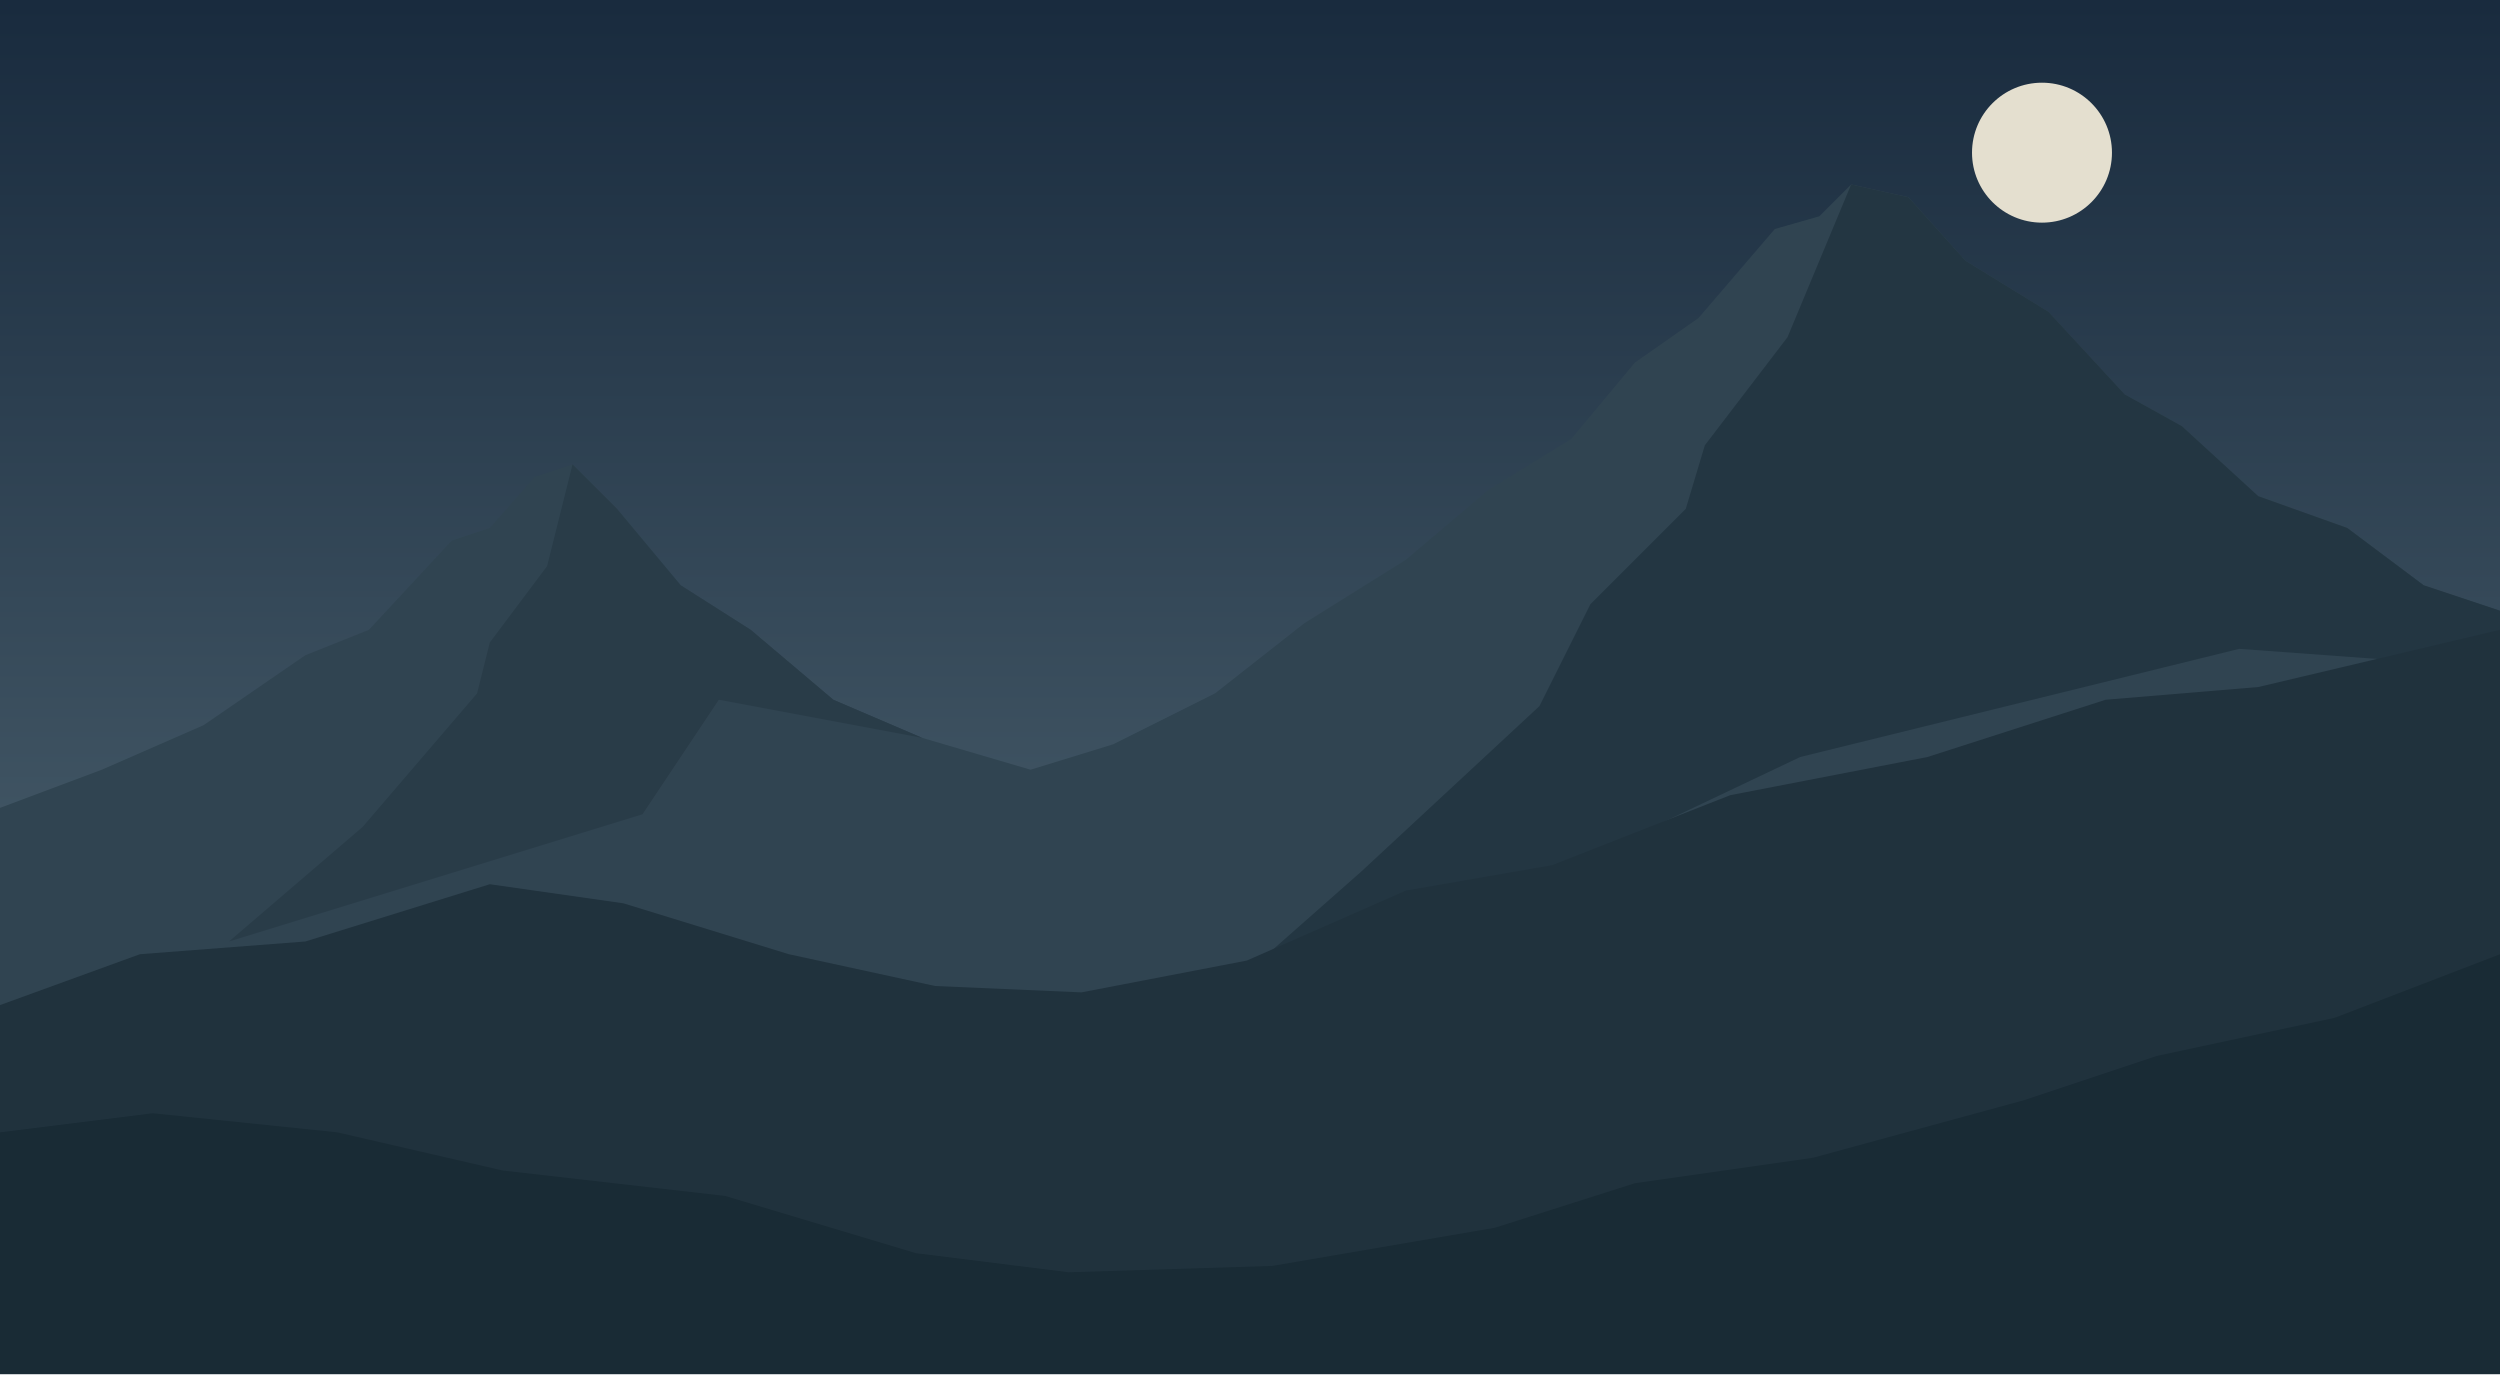
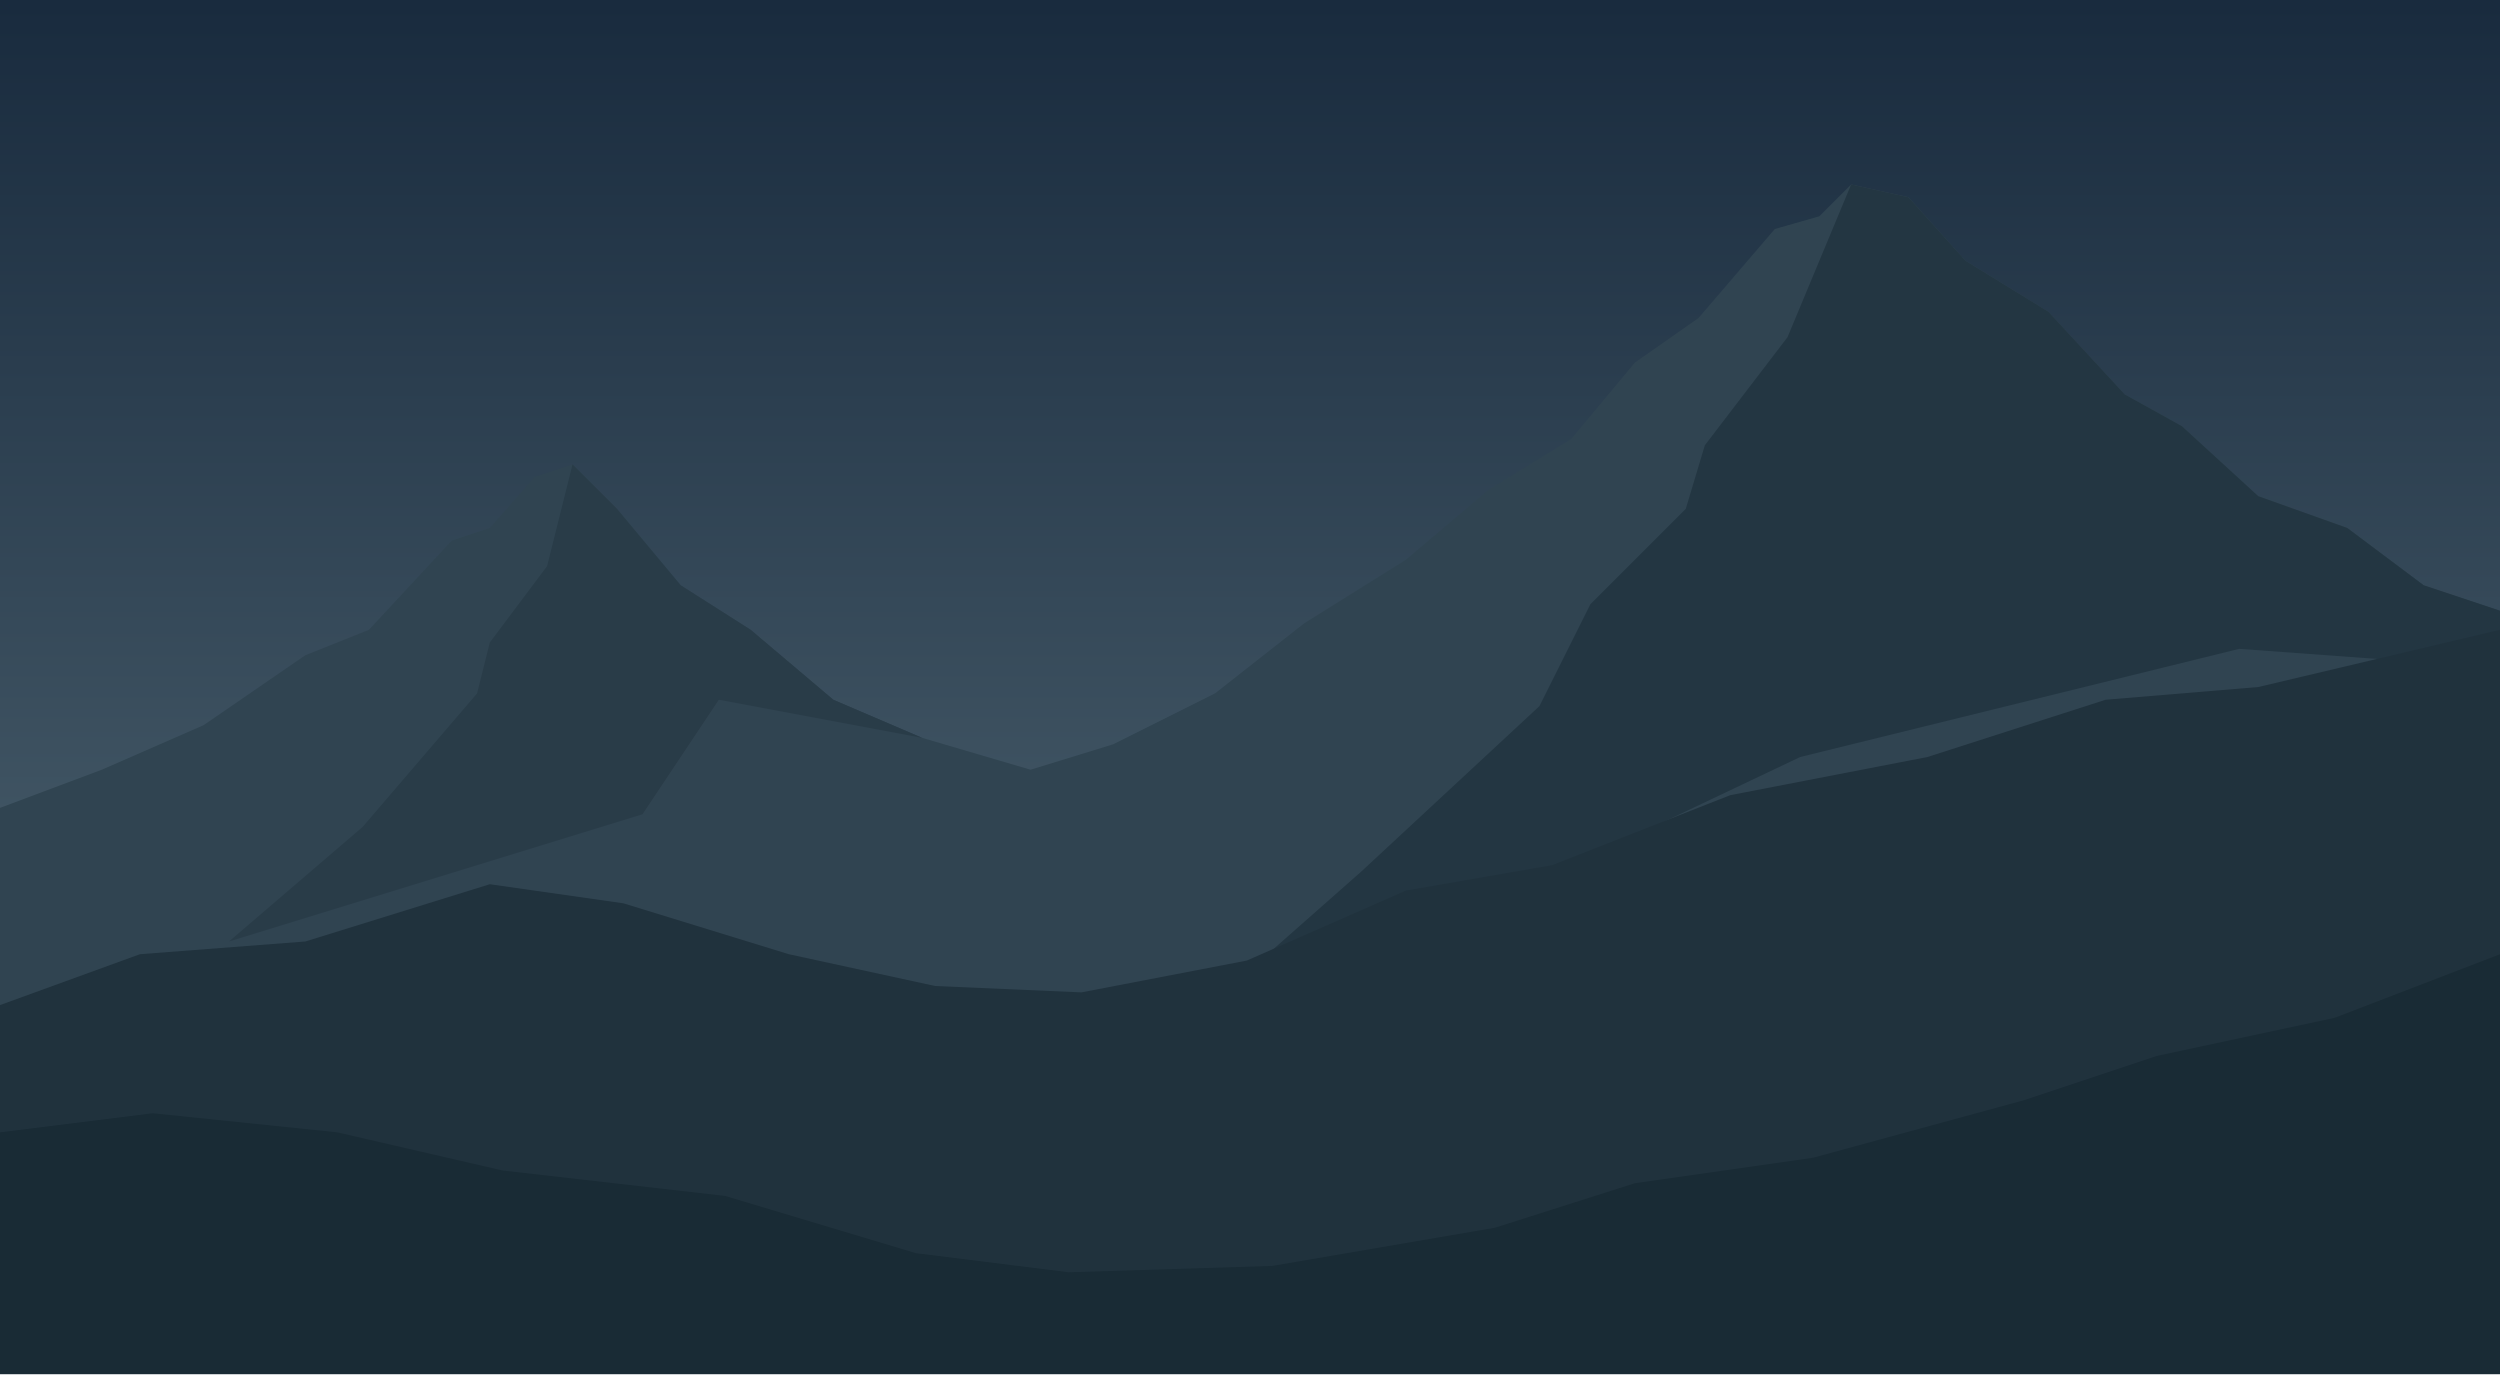
<svg xmlns="http://www.w3.org/2000/svg" viewBox="0 0 393 216" preserveAspectRatio="xMidYMid slice">
  <defs>
    <linearGradient id="sky" x2="0" y2="1">
      <stop stop-color="#192b3e" />
      <stop offset="1" stop-color="#596f7b" />
    </linearGradient>
  </defs>
  <path fill="url(#sky)" d="M0 0h393v216H0z" />
-   <circle fill="#e4dfcf" cx="321" cy="24" r="11" />
  <path fill="#304451" d="M0 127 16 121 32 114 48 103 58 99 71 85 77 83 84 75 90 73 97 80 107 92 118 99 131 110 145 116 162 121 175 117 191 109 205 98 221 88 234 77 247 69 257 57 267 50 279 36 286 34 291 29 300 31 309 41 322 49 334 62 343 67 355 78 369 83 381 92 393 96V216H0z" />
  <path fill="#293c48" d="m90 73-4 16-9 12-2 8-18 21-21 18 65-20 12-18 32 6-14-6-13-11-11-7-10-12z" />
  <path fill="#233642" d="m291 29-10 24-13 17-3 10-15 15-8 16-28 26-17 15 46-14 40-19 69-17 41 3v-9l-12-4-12-9-14-5-12-11-9-5-12-13-13-8-9-10z" />
  <path fill="#20323d" d="m0 158 22-8 26-2 29-9 21 3 26 8 23 5 23 1 26-5 25-11 23-4 28-11 31-6 28-9 24-2 38-9v117H0z" />
  <path fill="#192b35" d="m0 178 24-3 29 3 26 6 35 4 30 9 24 3 32-1 35-6 22-7 28-4 33-9 21-7 28-6 26-10v66H0z" />
</svg>
